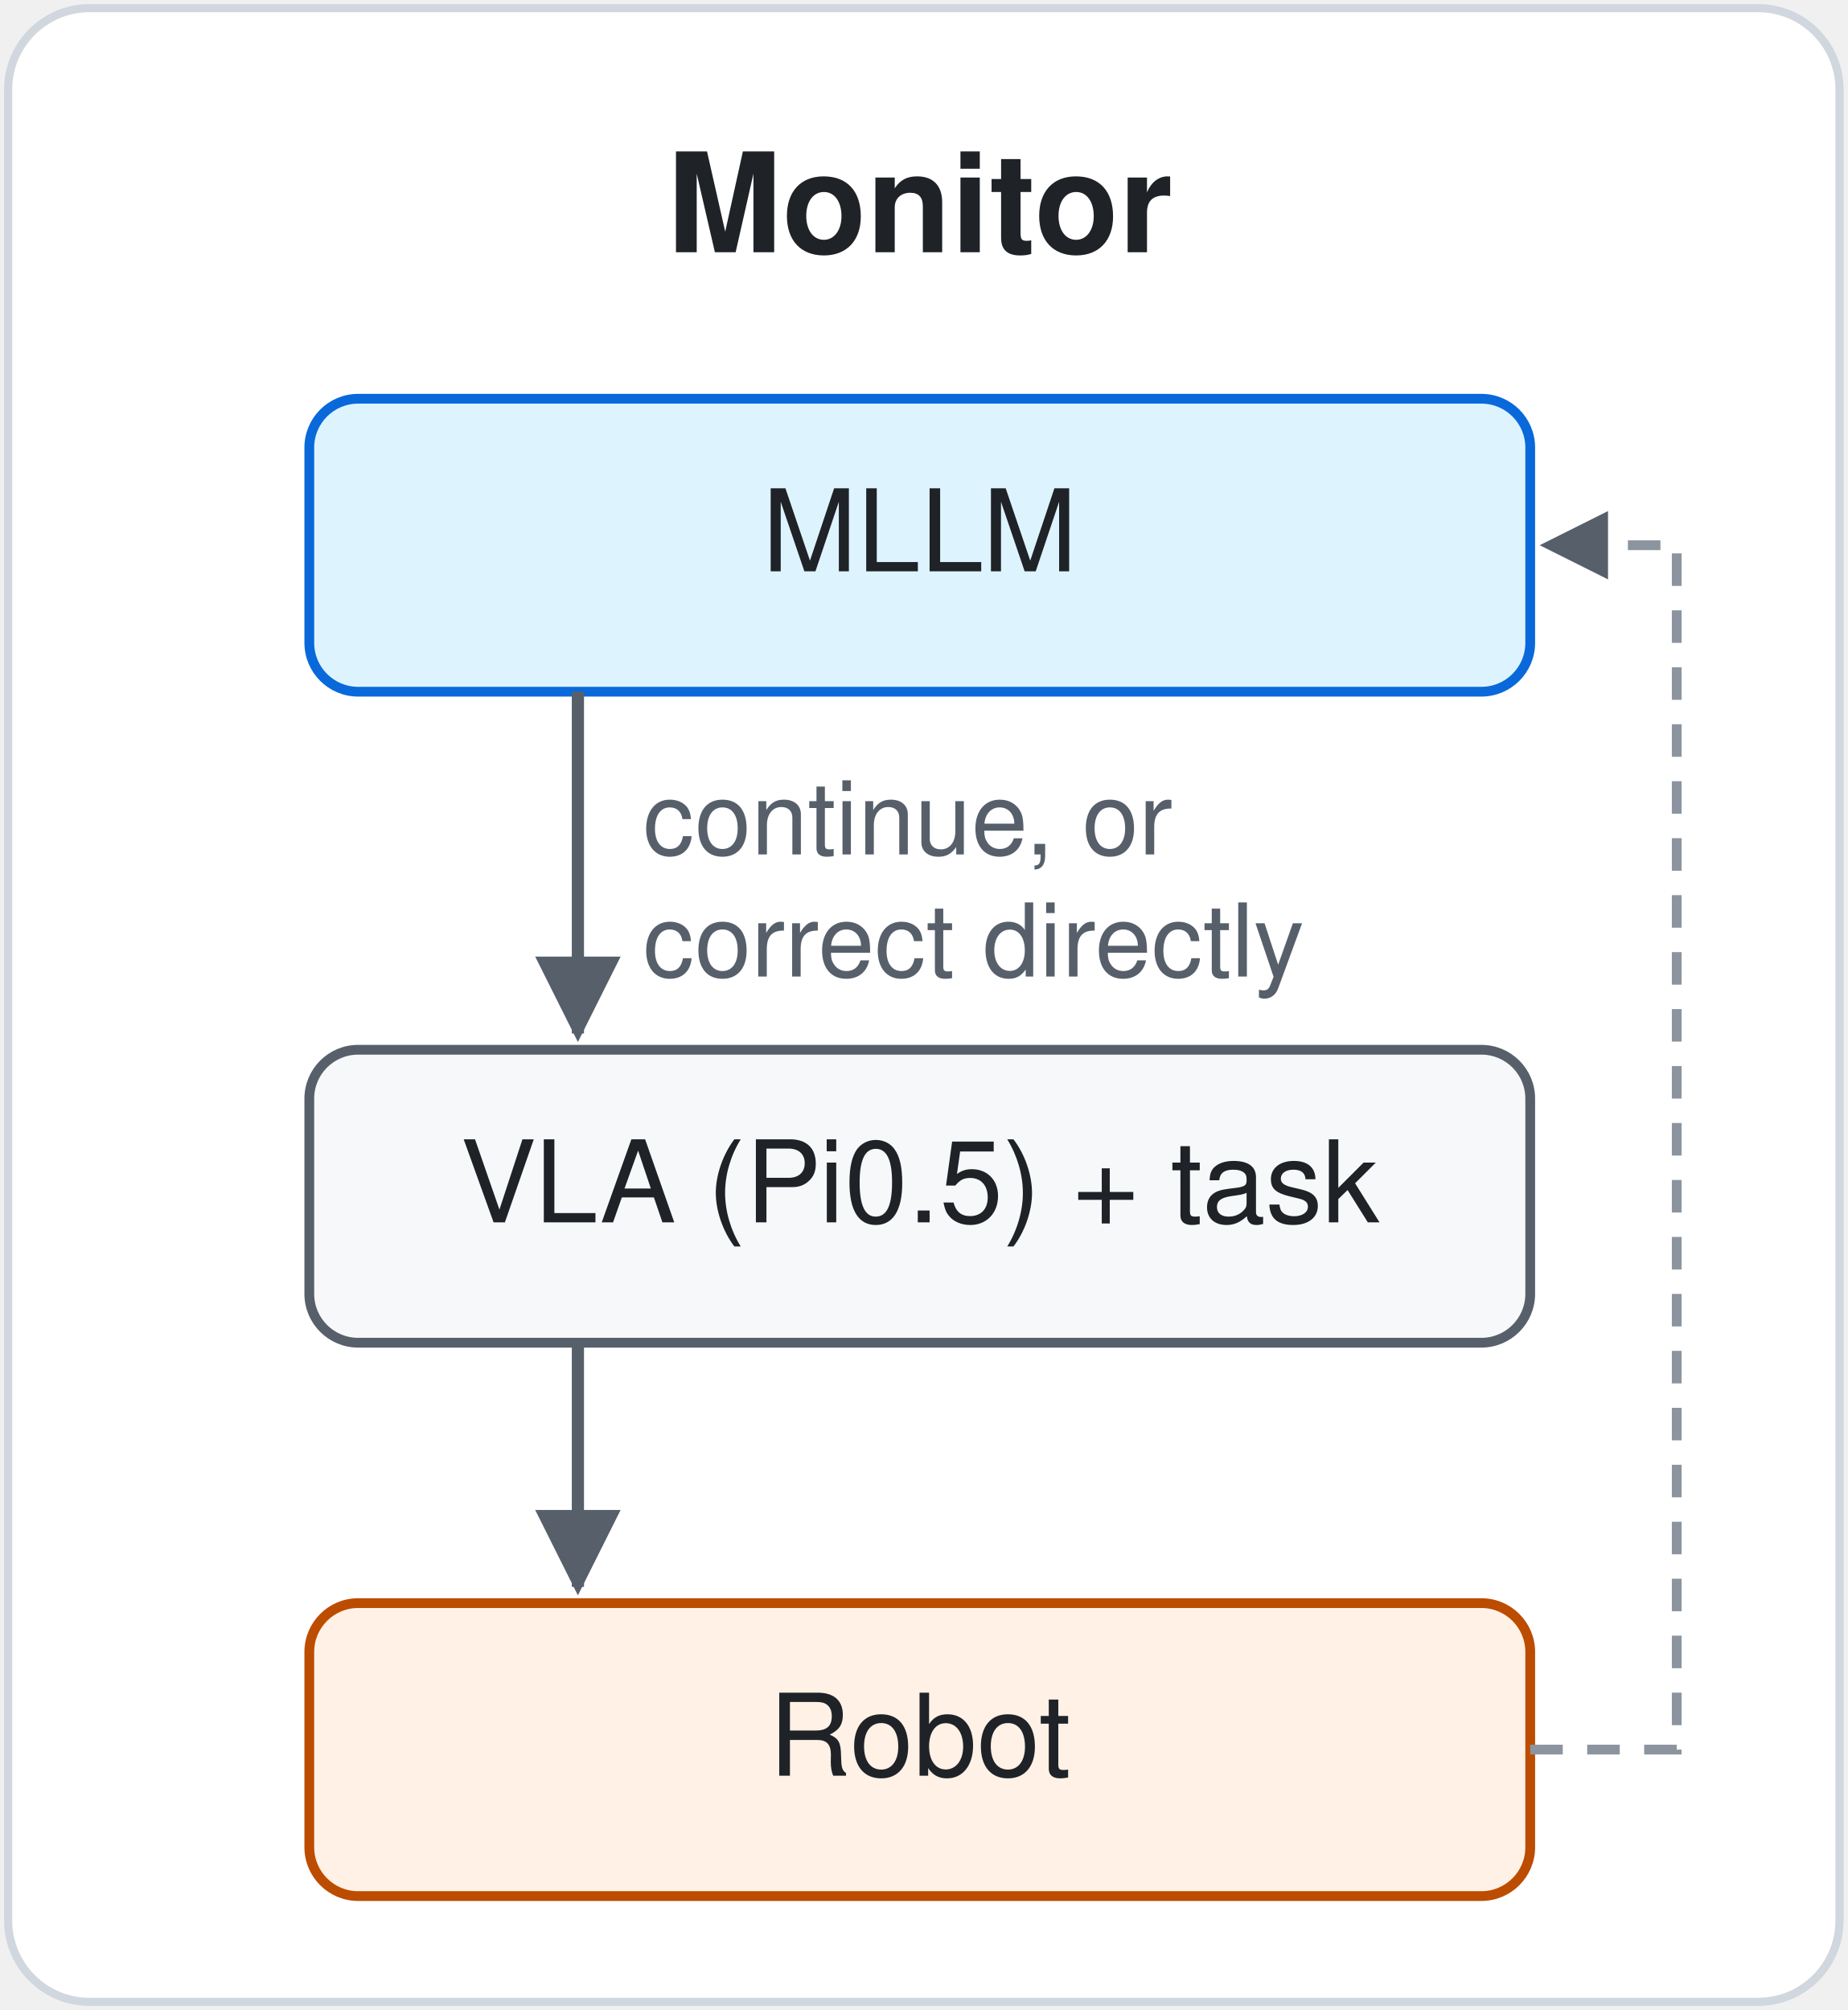
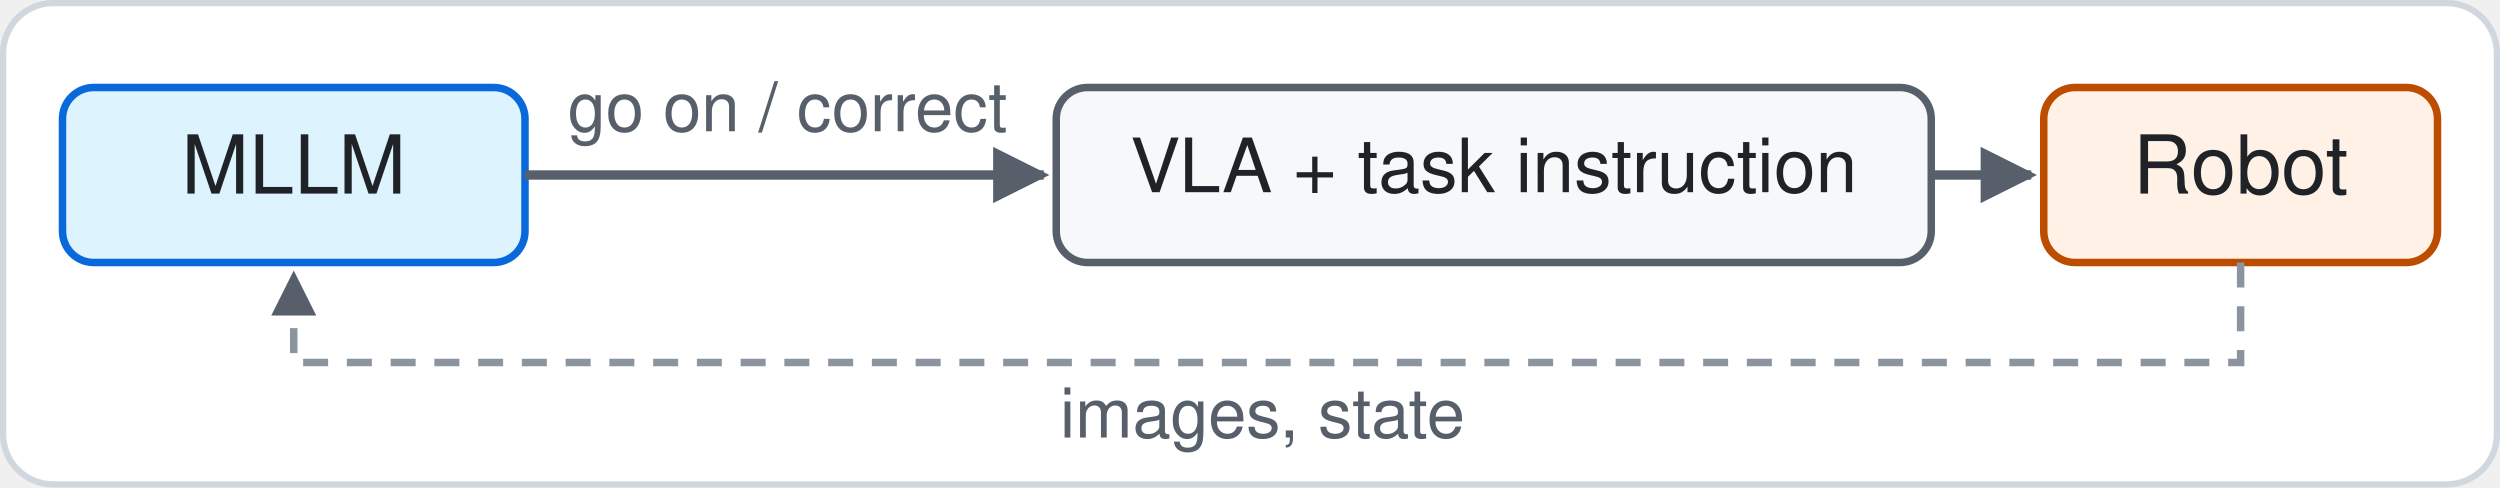
- <svg xmlns="http://www.w3.org/2000/svg" width="227" height="247" viewBox="0 0 227 247" font-family="-apple-system, 'Segoe UI', Helvetica, Arial, sans-serif">
+ <svg xmlns="http://www.w3.org/2000/svg" width="400" height="78" viewBox="0 0 400 78" font-family="-apple-system, 'Segoe UI', Helvetica, Arial, sans-serif">
  <defs>
-     <marker id="arrow" viewBox="0 0 10 10" refX="9" refY="5" markerWidth="7" markerHeight="7" orient="auto-start-reverse">
+     <marker id="a" viewBox="0 0 10 10" refX="9" refY="5" markerWidth="6" markerHeight="6" orient="auto-start-reverse">
      <path d="M0,0 L10,5 L0,10 z" fill="#57606a" />
    </marker>
-     <style>
-       .card { fill: #ffffff; stroke: #d0d7de; }
-       .title { font-size: 17px; font-weight: 600; fill: #1f2328; text-anchor: middle; }
-       .box { stroke-width: 1.2; }
-       .llm { fill: #ddf4ff; stroke: #0969da; }
-       .exec { fill: #f6f8fa; stroke: #57606a; }
-       .robot { fill: #fff1e5; stroke: #bc4c00; }
-       .name { font-size: 14px; fill: #1f2328; text-anchor: middle; dominant-baseline: central; }
-       .down { stroke: #57606a; stroke-width: 1.5; fill: none; }
-       .up { stroke: #8c959f; stroke-width: 1.2; stroke-dasharray: 4 3; fill: none; }
-       .label { font-size: 12.5px; fill: #57606a; }
-       .caption { font-size: 12.5px; fill: #57606a; text-anchor: middle; }
-     </style>
  </defs>
-   <g transform="translate(1,1)">
-     <rect class="card" x="0" y="0" width="225" height="245" rx="10" />
-     <text class="title" x="112" y="30">Monitor</text>
-     <rect class="box llm" x="37" y="48" width="150" height="36" rx="6" />
-     <text class="name" x="112" y="66">MLLM</text>
-     <rect class="box exec" x="37" y="128" width="150" height="36" rx="6" />
-     <text class="name" x="112" y="146">VLA (Pi0.5) + task</text>
-     <rect class="box robot" x="37" y="196" width="150" height="36" rx="6" />
-     <text class="name" x="112" y="214">Robot</text>
-     <line class="down" x1="70" y1="84" x2="70" y2="126" marker-end="url(#arrow)" />
-     <text class="label" x="78" y="104">continue, or</text>
-     <text class="label" x="78" y="119">correct directly</text>
-     <line class="down" x1="70" y1="164" x2="70" y2="194" marker-end="url(#arrow)" />
-     <path class="up" d="M187,214 H205 V66 H189" marker-end="url(#arrow)" />
-   </g>
+   <rect x="0.5" y="0.5" width="399" height="77" rx="8" fill="#ffffff" stroke="#d0d7de" />
+   <rect x="10" y="14" width="74" height="28" rx="5" fill="#ddf4ff" stroke="#0969da" stroke-width="1.2" />
+   <text x="47" y="28" font-size="13" fill="#1f2328" text-anchor="middle" dominant-baseline="central">MLLM</text>
+   <line x1="84" y1="28" x2="167" y2="28" stroke="#57606a" stroke-width="1.5" marker-end="url(#a)" />
+   <text x="126" y="21" font-size="11" fill="#57606a" text-anchor="middle">go on / correct</text>
+   <rect x="169" y="14" width="140" height="28" rx="5" fill="#f6f8fa" stroke="#57606a" stroke-width="1.2" />
+   <text x="239" y="28" font-size="12" fill="#1f2328" text-anchor="middle" dominant-baseline="central">VLA + task instruction</text>
+   <line x1="309" y1="28" x2="325" y2="28" stroke="#57606a" stroke-width="1.5" marker-end="url(#a)" />
+   <rect x="327" y="14" width="63" height="28" rx="5" fill="#fff1e5" stroke="#bc4c00" stroke-width="1.2" />
+   <text x="358.5" y="28" font-size="13" fill="#1f2328" text-anchor="middle" dominant-baseline="central">Robot</text>
+   <path d="M358.5,42 V58 H47 V44" fill="none" stroke="#8c959f" stroke-width="1.2" stroke-dasharray="4 3" marker-end="url(#a)" />
+   <text x="202" y="70" font-size="11" fill="#57606a" text-anchor="middle">images, state</text>
</svg>
